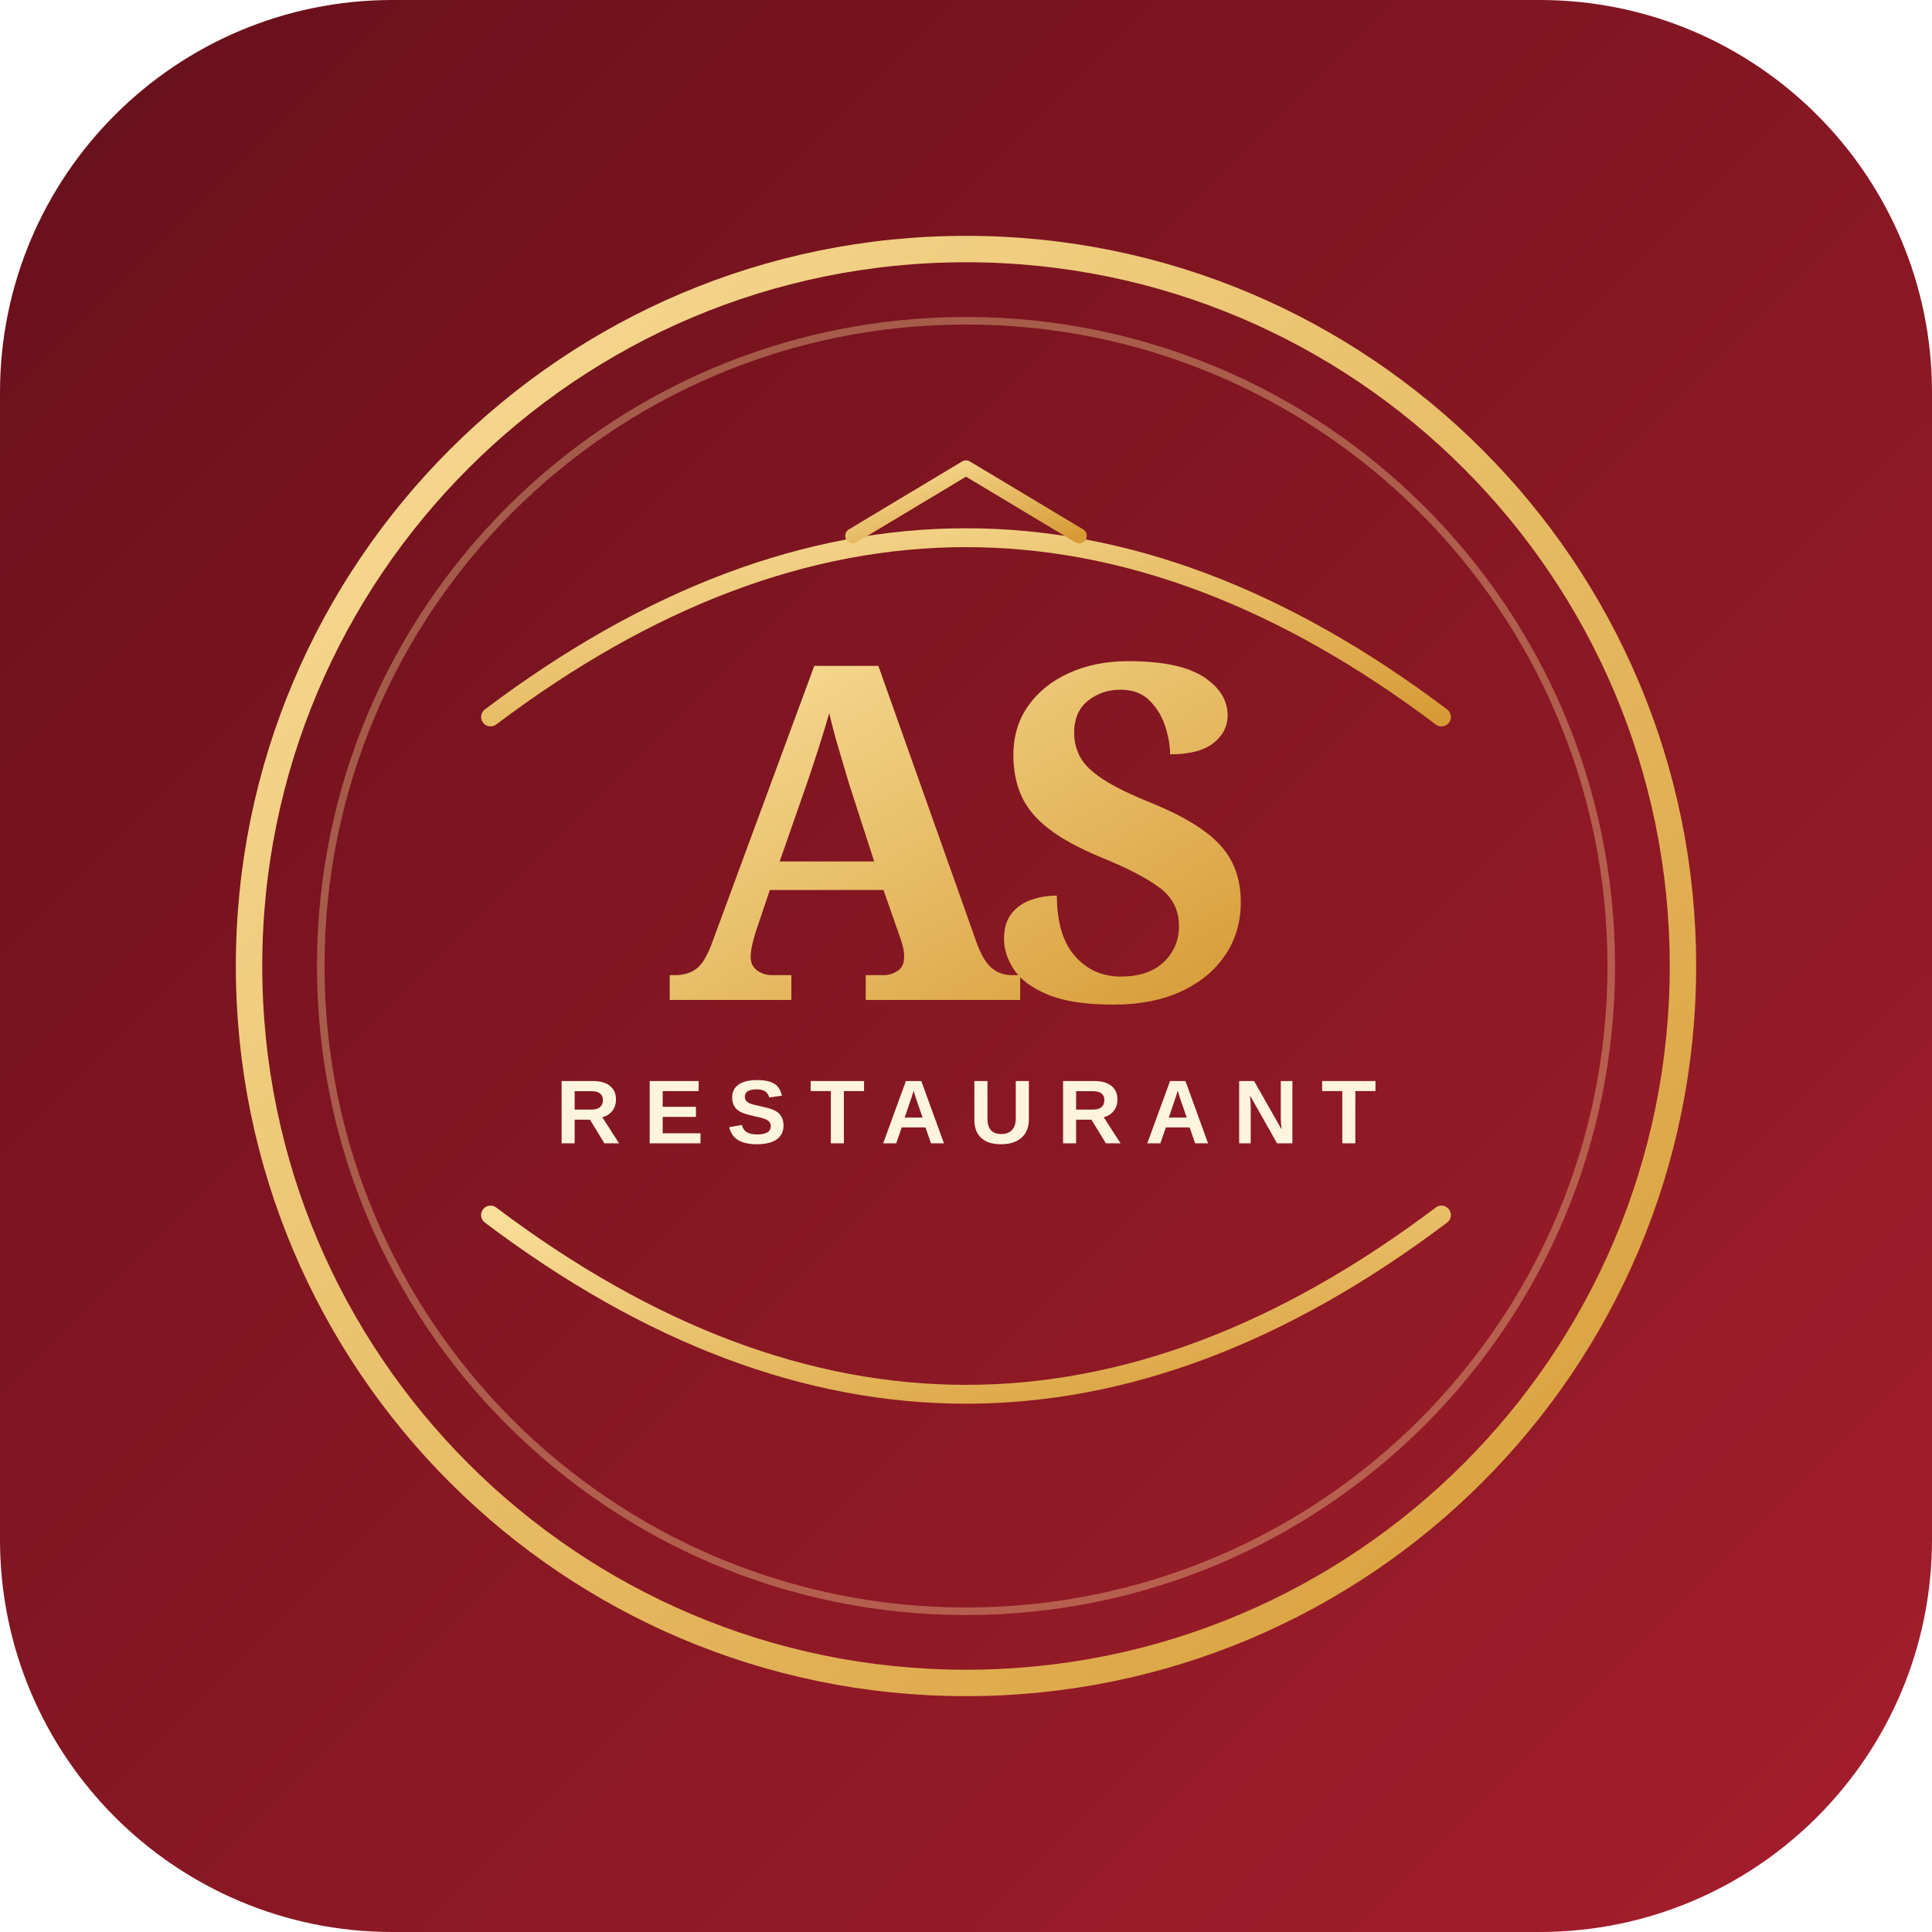
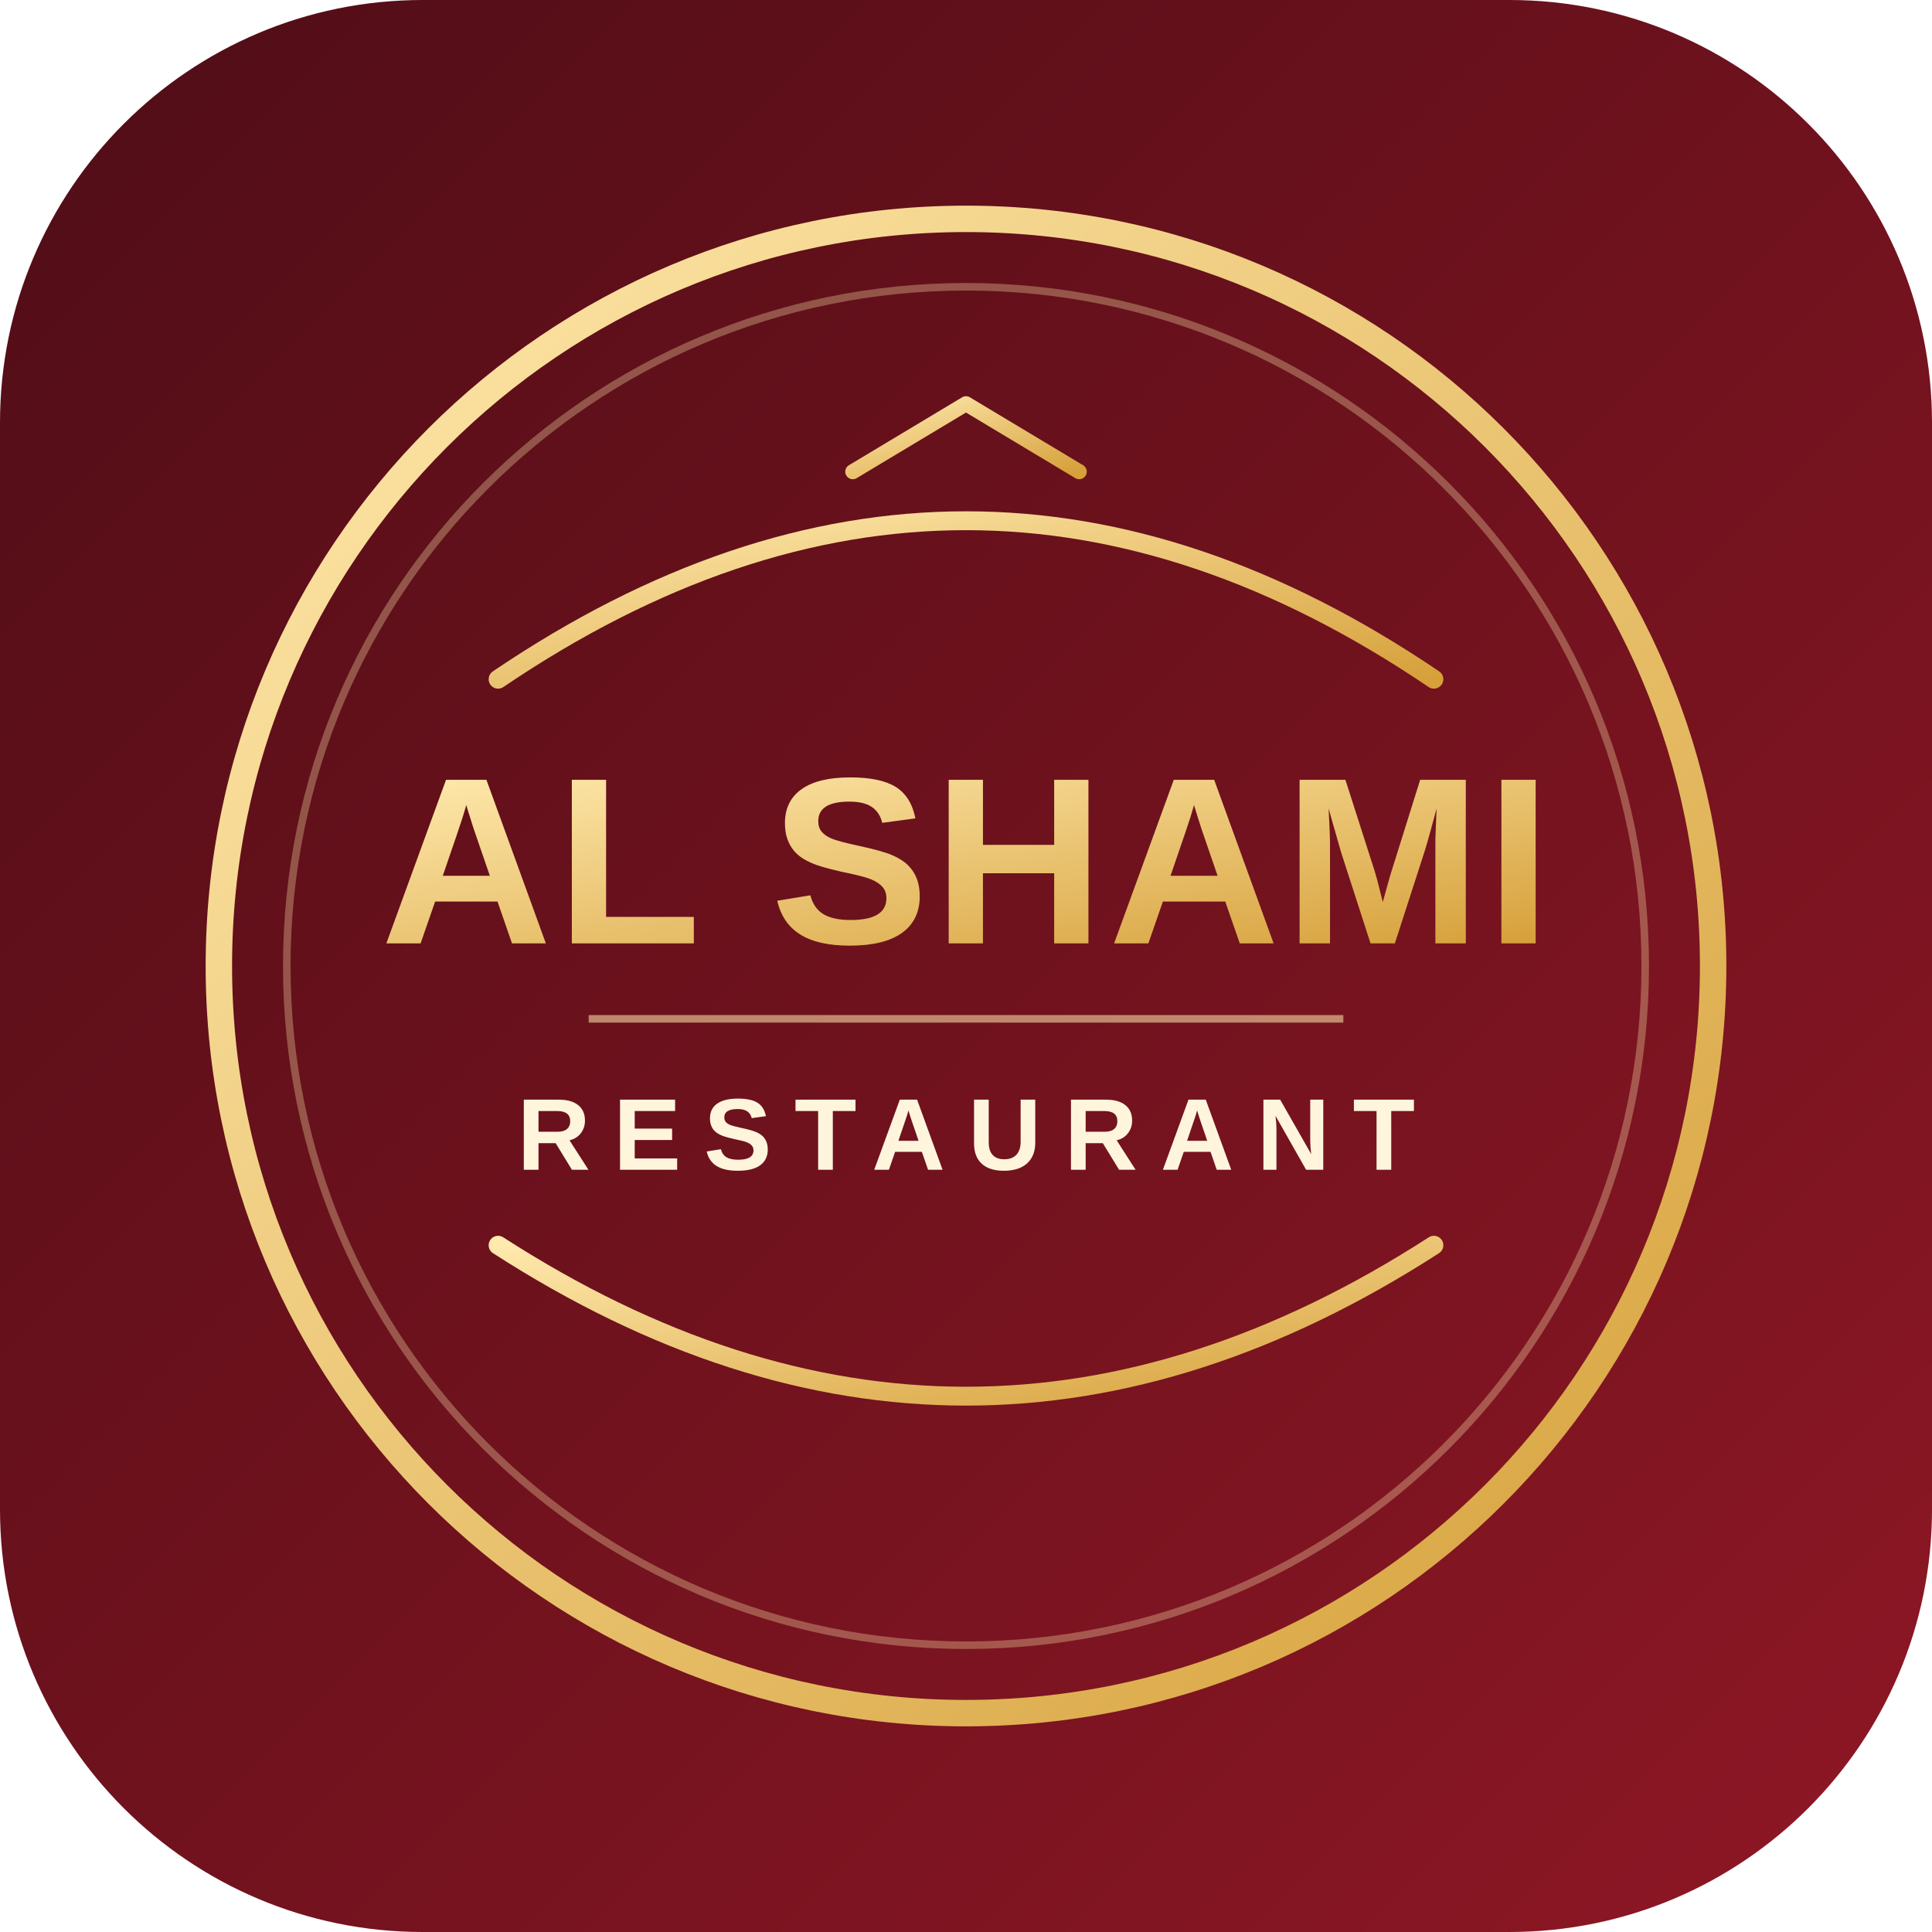
<svg xmlns="http://www.w3.org/2000/svg" viewBox="0 0 512 512">
  <defs>
    <linearGradient id="bg" x1="0" y1="0" x2="1" y2="1">
-       <stop offset="0" stop-color="#67101a" />
-       <stop offset="1" stop-color="#a51e2c" />
+       <stop offset="0" stop-color="#4f0d16" />
+       <stop offset="1" stop-color="#8f1725" />
    </linearGradient>
    <linearGradient id="gold" x1="0" y1="0" x2="1" y2="1">
-       <stop offset="0" stop-color="#f9df9a" />
-       <stop offset="1" stop-color="#d69b35" />
+       <stop offset="0" stop-color="#ffe9ad" />
+       <stop offset="1" stop-color="#d6a03a" />
    </linearGradient>
  </defs>
-   <rect width="512" height="512" rx="104" fill="url(#bg)" />
-   <circle cx="256" cy="256" r="190" fill="none" stroke="url(#gold)" stroke-width="7" />
-   <circle cx="256" cy="256" r="171" fill="none" stroke="#f9df9a" stroke-opacity=".35" stroke-width="2" />
-   <path d="M130 190 Q256 95 382 190" fill="none" stroke="url(#gold)" stroke-width="5" stroke-linecap="round" />
-   <path d="M130 322 Q256 417 382 322" fill="none" stroke="url(#gold)" stroke-width="5" stroke-linecap="round" />
-   <text x="256" y="265" text-anchor="middle" font-family="Georgia,serif" font-size="124" font-weight="700" letter-spacing="-8" fill="url(#gold)">AS</text>
-   <text x="256" y="303" text-anchor="middle" font-family="Arial,sans-serif" font-size="24" font-weight="700" letter-spacing="6" fill="#fff5dc">RESTAURANT</text>
-   <path d="M226 142 l30 -18 30 18" fill="none" stroke="url(#gold)" stroke-width="4" stroke-linecap="round" stroke-linejoin="round" />
+   <rect width="512" height="512" rx="112" fill="url(#bg)" />
+   <circle cx="256" cy="256" r="198" fill="none" stroke="url(#gold)" stroke-width="7" />
+   <circle cx="256" cy="256" r="180" fill="none" stroke="#ffe9ad" stroke-opacity=".32" stroke-width="2" />
+   <path d="M132 180 Q256 96 380 180" fill="none" stroke="url(#gold)" stroke-width="5" stroke-linecap="round" />
+   <path d="M132 330 Q256 410 380 330" fill="none" stroke="url(#gold)" stroke-width="5" stroke-linecap="round" />
+   <text x="256" y="250" text-anchor="middle" font-family="Arial,sans-serif" font-size="63" font-weight="800" letter-spacing="1" fill="url(#gold)">AL SHAMI</text>
+   <path d="M156 270 H356" stroke="#ffe9ad" stroke-opacity=".55" stroke-width="2" />
+   <text x="256" y="310" text-anchor="middle" font-family="Arial,sans-serif" font-size="27" font-weight="700" letter-spacing="6" fill="#fff5dc">RESTAURANT</text>
+   <path d="M226 125 l30 -18 30 18" fill="none" stroke="url(#gold)" stroke-width="4" stroke-linecap="round" stroke-linejoin="round" />
</svg>
